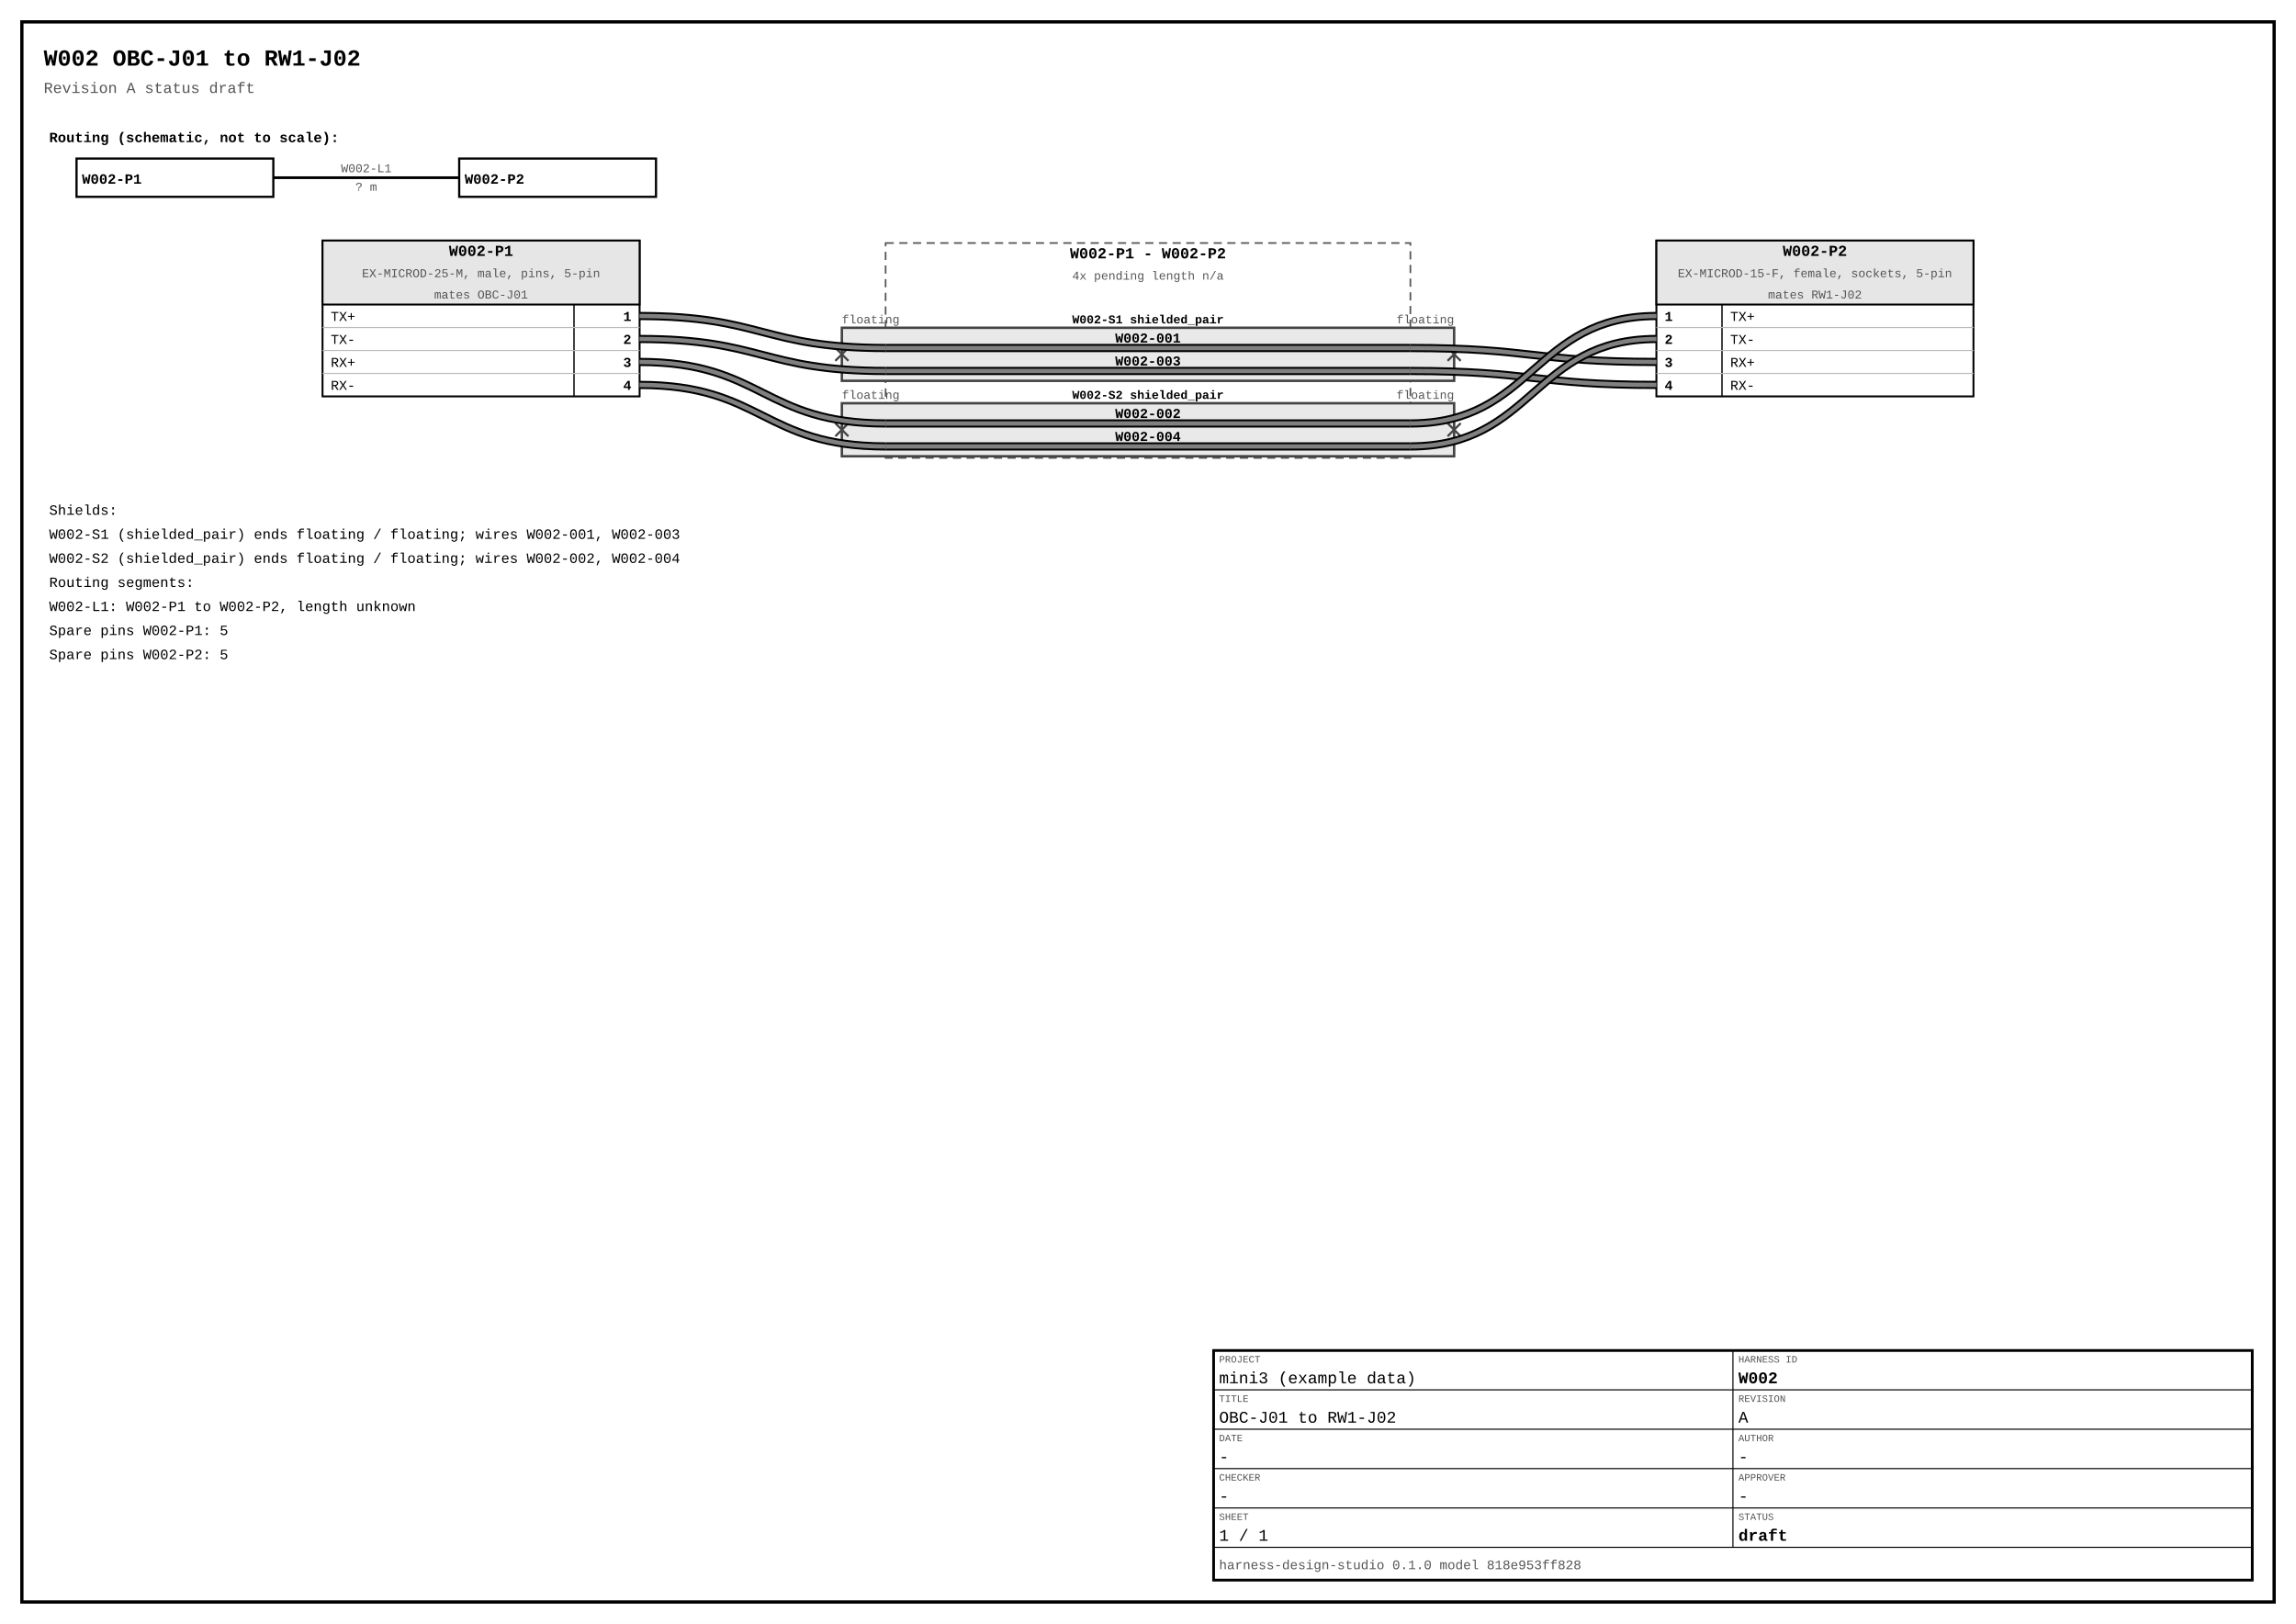
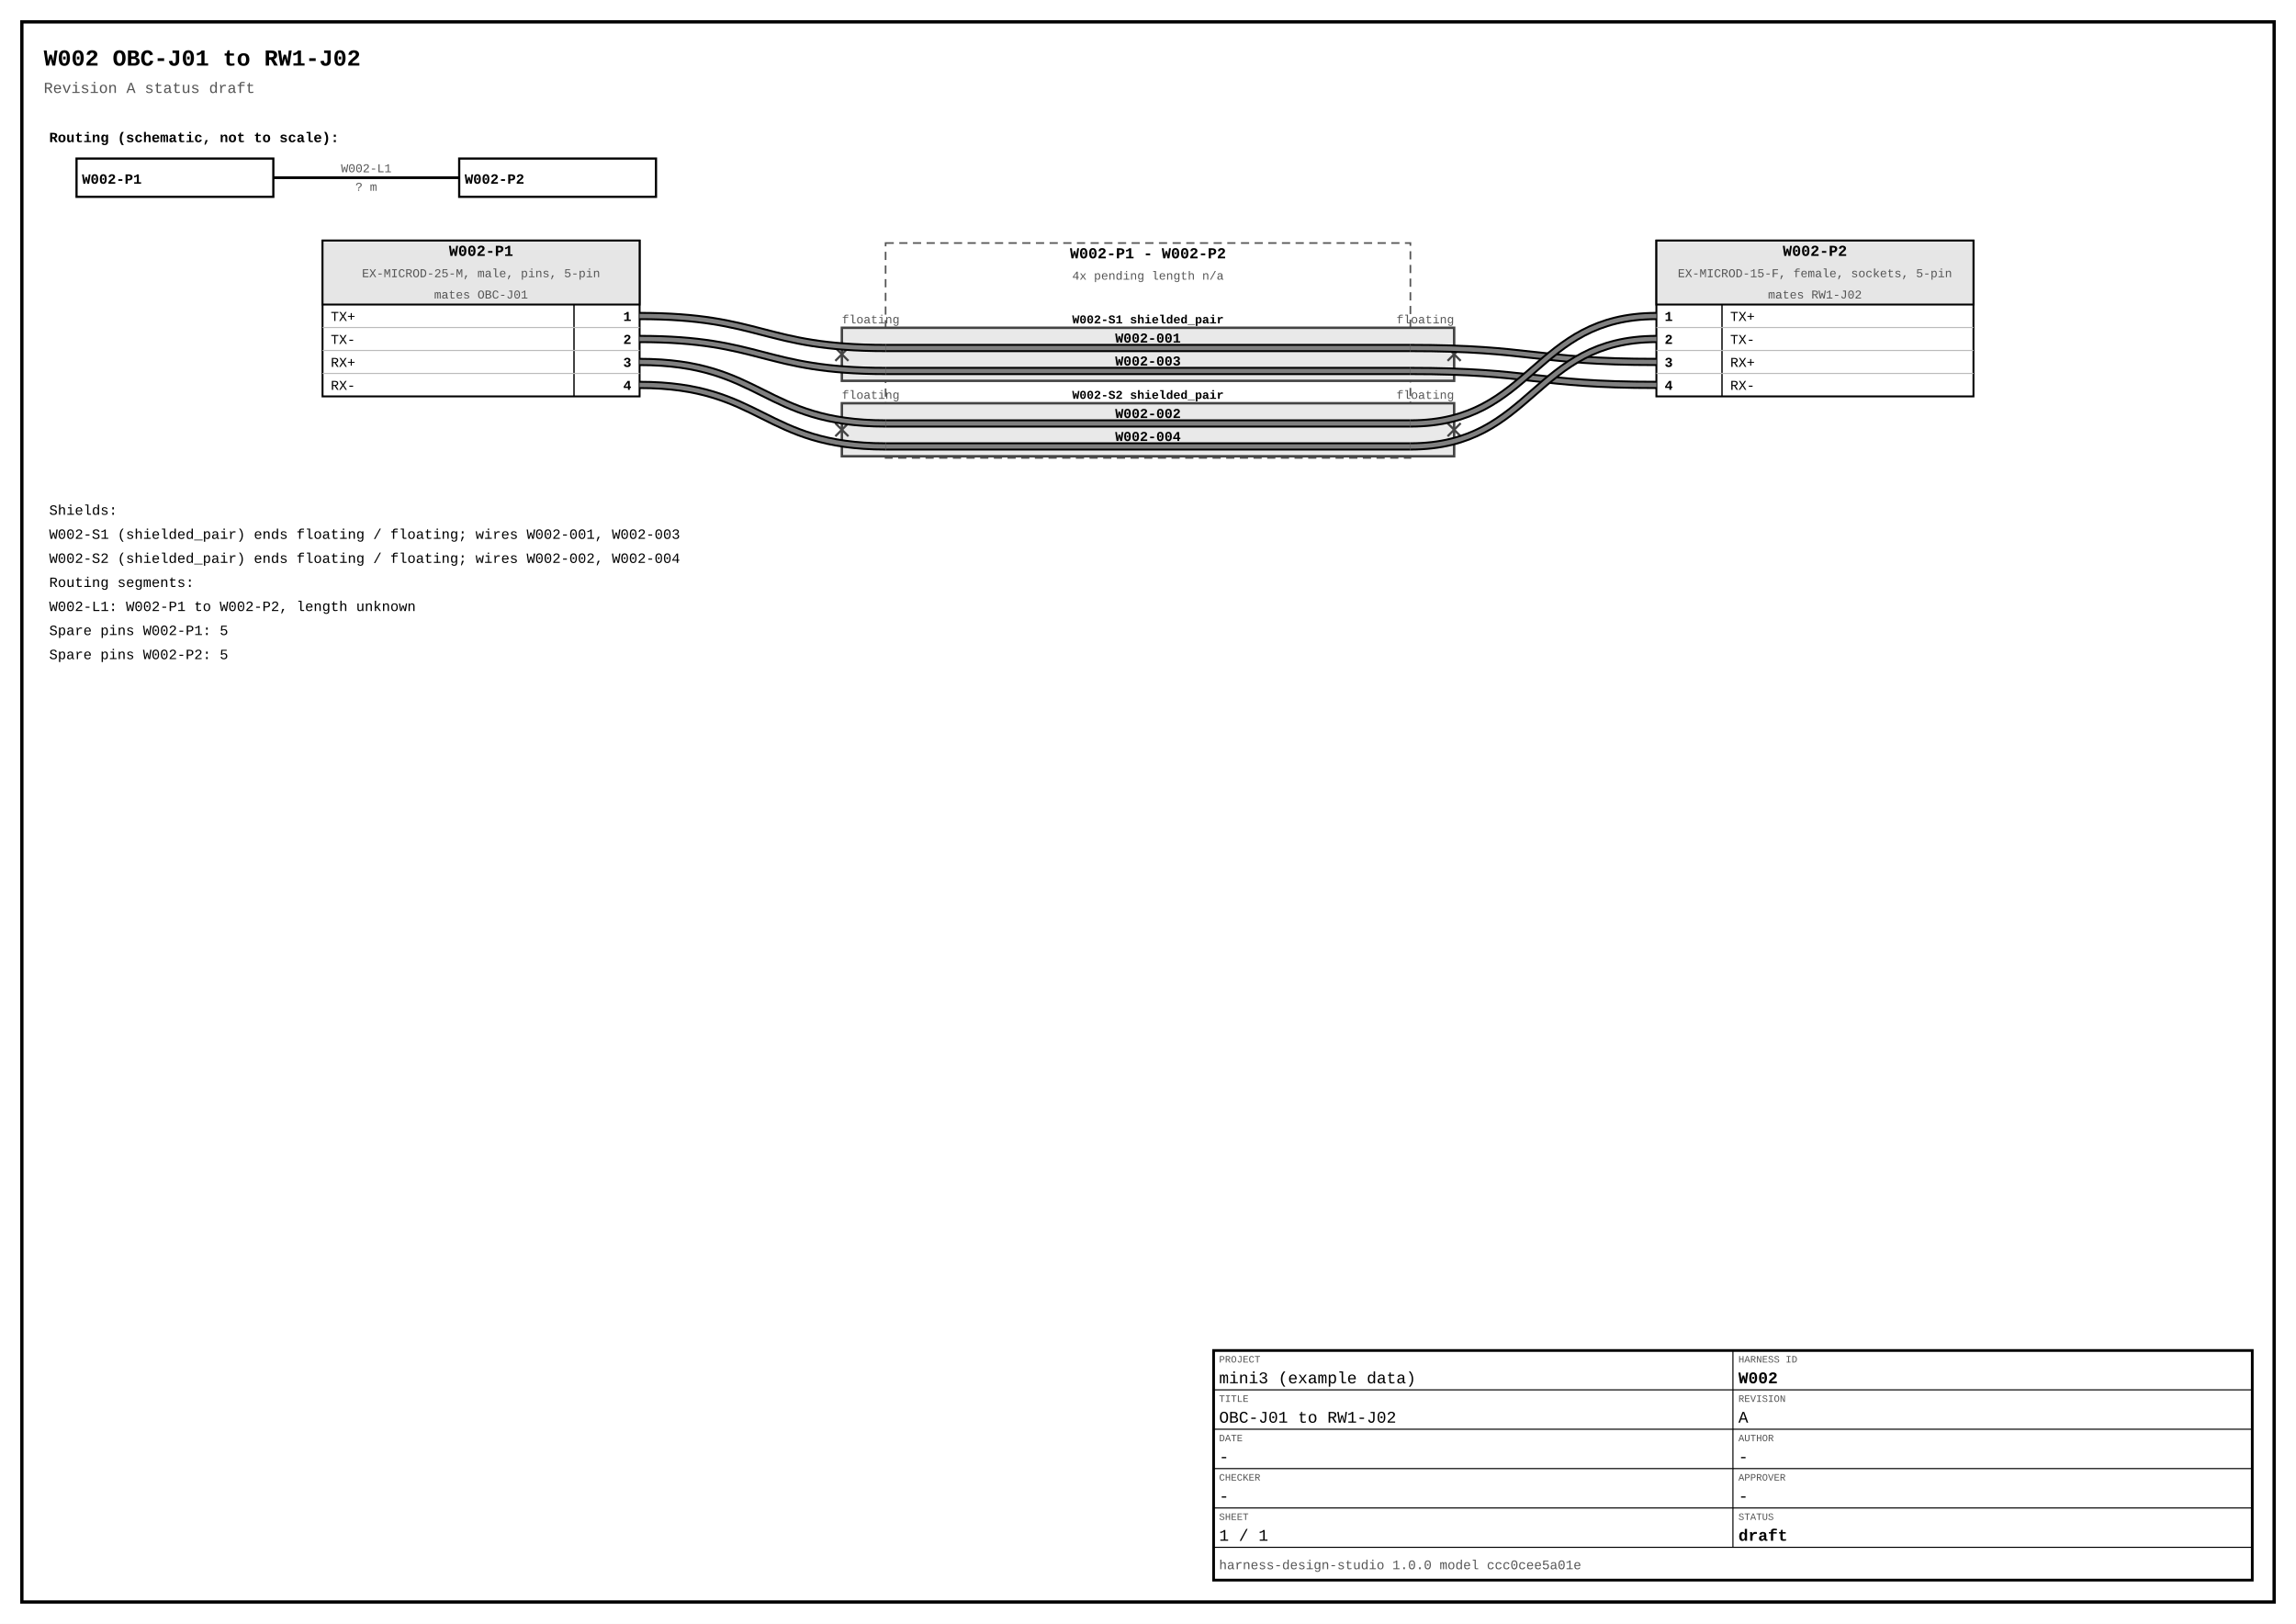
<svg xmlns="http://www.w3.org/2000/svg" width="420mm" height="297mm" viewBox="0 0 420 297" font-family="Courier New, Courier, monospace">
  <rect x="0" y="0" width="420" height="297" fill="#ffffff" />
  <rect x="4" y="4" width="412" height="289" fill="none" stroke="#000000" stroke-width="0.6" />
  <text x="8" y="12" font-size="4.2" font-weight="bold" text-anchor="start" fill="#000000">W002  OBC-J01 to RW1-J02</text>
  <text x="8" y="17" font-size="2.8" text-anchor="start" fill="#555555">Revision A  status draft</text>
  <text x="9" y="26" font-size="2.6" font-weight="bold" text-anchor="start" fill="#000000">Routing (schematic, not to scale):</text>
  <line x1="50" y1="32.5" x2="84" y2="32.5" stroke="#000000" stroke-width="0.5" />
  <text x="67" y="31.5" font-size="2.2" text-anchor="middle" fill="#555555">W002-L1</text>
  <text x="67" y="34.9" font-size="2.2" text-anchor="middle" fill="#555555">? m</text>
  <rect x="14" y="29" width="36" height="7" fill="#ffffff" stroke="#000000" stroke-width="0.4" />
  <text x="15" y="33.6" font-size="2.6" font-weight="bold" text-anchor="start" fill="#000000">W002-P1</text>
  <rect x="84" y="29" width="36" height="7" fill="#ffffff" stroke="#000000" stroke-width="0.4" />
  <text x="85" y="33.6" font-size="2.6" font-weight="bold" text-anchor="start" fill="#000000">W002-P2</text>
  <rect x="59" y="44" width="58" height="28.5" fill="#ffffff" stroke="#000000" stroke-width="0.35" />
  <rect x="59" y="44" width="58" height="11.7" fill="#e6e6e6" stroke="#000000" stroke-width="0.35" />
  <text x="88" y="46.8" font-size="2.8" font-weight="bold" text-anchor="middle" fill="#000000">W002-P1</text>
  <text x="88" y="50.7" font-size="2.2" text-anchor="middle" fill="#555555">EX-MICROD-25-M, male, pins, 5-pin</text>
  <text x="88" y="54.6" font-size="2.2" text-anchor="middle" fill="#555555">mates OBC-J01</text>
  <line x1="105" y1="55.7" x2="105" y2="72.5" stroke="#000000" stroke-width="0.25" />
  <line x1="59" y1="59.9" x2="117" y2="59.9" stroke="#bbbbbb" stroke-width="0.2" />
  <text x="60.5" y="58.7" font-size="2.5" text-anchor="start" fill="#000000" data-ref="sig/W002-P1/1">TX+</text>
  <text x="115.5" y="58.7" font-size="2.5" font-weight="bold" text-anchor="end" fill="#000000" data-ref="pin/W002-P1/1">1</text>
  <line x1="59" y1="64.1" x2="117" y2="64.1" stroke="#bbbbbb" stroke-width="0.2" />
  <text x="60.5" y="62.9" font-size="2.5" text-anchor="start" fill="#000000" data-ref="sig/W002-P1/2">TX-</text>
  <text x="115.5" y="62.9" font-size="2.5" font-weight="bold" text-anchor="end" fill="#000000" data-ref="pin/W002-P1/2">2</text>
  <line x1="59" y1="68.3" x2="117" y2="68.3" stroke="#bbbbbb" stroke-width="0.2" />
  <text x="60.5" y="67.1" font-size="2.5" text-anchor="start" fill="#000000" data-ref="sig/W002-P1/3">RX+</text>
  <text x="115.5" y="67.1" font-size="2.5" font-weight="bold" text-anchor="end" fill="#000000" data-ref="pin/W002-P1/3">3</text>
  <text x="60.5" y="71.3" font-size="2.5" text-anchor="start" fill="#000000" data-ref="sig/W002-P1/4">RX-</text>
  <text x="115.5" y="71.3" font-size="2.5" font-weight="bold" text-anchor="end" fill="#000000" data-ref="pin/W002-P1/4">4</text>
  <rect x="303" y="44" width="58" height="28.5" fill="#ffffff" stroke="#000000" stroke-width="0.35" />
  <rect x="303" y="44" width="58" height="11.7" fill="#e6e6e6" stroke="#000000" stroke-width="0.35" />
  <text x="332" y="46.8" font-size="2.8" font-weight="bold" text-anchor="middle" fill="#000000">W002-P2</text>
  <text x="332" y="50.7" font-size="2.2" text-anchor="middle" fill="#555555">EX-MICROD-15-F, female, sockets, 5-pin</text>
  <text x="332" y="54.6" font-size="2.2" text-anchor="middle" fill="#555555">mates RW1-J02</text>
  <line x1="315" y1="55.7" x2="315" y2="72.5" stroke="#000000" stroke-width="0.25" />
  <line x1="303" y1="59.9" x2="361" y2="59.9" stroke="#bbbbbb" stroke-width="0.2" />
  <text x="304.5" y="58.7" font-size="2.5" font-weight="bold" text-anchor="start" fill="#000000" data-ref="pin/W002-P2/1">1</text>
  <text x="316.5" y="58.7" font-size="2.5" text-anchor="start" fill="#000000" data-ref="sig/W002-P2/1">TX+</text>
  <line x1="303" y1="64.1" x2="361" y2="64.1" stroke="#bbbbbb" stroke-width="0.2" />
  <text x="304.5" y="62.9" font-size="2.5" font-weight="bold" text-anchor="start" fill="#000000" data-ref="pin/W002-P2/2">2</text>
  <text x="316.5" y="62.9" font-size="2.5" text-anchor="start" fill="#000000" data-ref="sig/W002-P2/2">TX-</text>
  <line x1="303" y1="68.3" x2="361" y2="68.3" stroke="#bbbbbb" stroke-width="0.2" />
  <text x="304.5" y="67.1" font-size="2.5" font-weight="bold" text-anchor="start" fill="#000000" data-ref="pin/W002-P2/3">3</text>
  <text x="316.5" y="67.1" font-size="2.5" text-anchor="start" fill="#000000" data-ref="sig/W002-P2/3">RX+</text>
  <text x="304.5" y="71.3" font-size="2.5" font-weight="bold" text-anchor="start" fill="#000000" data-ref="pin/W002-P2/4">4</text>
  <text x="316.5" y="71.3" font-size="2.5" text-anchor="start" fill="#000000" data-ref="sig/W002-P2/4">RX-</text>
  <rect x="162" y="44.45" width="96" height="39.3" fill="none" stroke="#555555" stroke-width="0.3" stroke-dasharray="1.5 1" />
  <text x="210" y="47.25" font-size="2.8" font-weight="bold" text-anchor="middle" fill="#000000">W002-P1 - W002-P2</text>
  <text x="210" y="51.15" font-size="2.2" text-anchor="middle" fill="#555555">4x  pending  length n/a</text>
  <rect x="154" y="59.95" width="112" height="9.7" fill="#e9e9e9" stroke="#444444" stroke-width="0.45" />
  <text x="210" y="59.15" font-size="2.2" font-weight="bold" text-anchor="middle" fill="#000000">W002-S1  shielded_pair</text>
  <text x="154" y="59.15" font-size="2.2" text-anchor="start" fill="#555555">floating</text>
  <text x="266" y="59.15" font-size="2.2" text-anchor="end" fill="#555555">floating</text>
  <line x1="152.8" y1="63.6" x2="155.2" y2="66" stroke="#444444" stroke-width="0.4" />
  <line x1="152.8" y1="66" x2="155.2" y2="63.6" stroke="#444444" stroke-width="0.4" />
  <line x1="264.8" y1="63.6" x2="267.2" y2="66" stroke="#444444" stroke-width="0.4" />
  <line x1="264.8" y1="66" x2="267.2" y2="63.6" stroke="#444444" stroke-width="0.4" />
  <rect x="154" y="73.75" width="112" height="9.7" fill="#e9e9e9" stroke="#444444" stroke-width="0.45" />
  <text x="210" y="72.95" font-size="2.2" font-weight="bold" text-anchor="middle" fill="#000000">W002-S2  shielded_pair</text>
  <text x="154" y="72.95" font-size="2.2" text-anchor="start" fill="#555555">floating</text>
  <text x="266" y="72.95" font-size="2.2" text-anchor="end" fill="#555555">floating</text>
  <line x1="152.8" y1="77.4" x2="155.2" y2="79.8" stroke="#444444" stroke-width="0.4" />
  <line x1="152.8" y1="79.8" x2="155.2" y2="77.4" stroke="#444444" stroke-width="0.4" />
  <line x1="264.8" y1="77.4" x2="267.2" y2="79.8" stroke="#444444" stroke-width="0.4" />
  <line x1="264.8" y1="79.8" x2="267.2" y2="77.4" stroke="#444444" stroke-width="0.4" />
  <path d="M 117 57.8 C 139.5 57.8 139.5 63.65 162 63.65" fill="none" stroke="#000000" stroke-width="1.5" />
  <line x1="162" y1="63.65" x2="258" y2="63.65" stroke="#000000" stroke-width="1.5" />
  <path d="M 258 63.65 C 280.5 63.65 280.5 66.2 303 66.2" fill="none" stroke="#000000" stroke-width="1.5" />
  <path d="M 117 57.8 C 139.5 57.8 139.5 63.65 162 63.65" fill="none" stroke="#808080" stroke-width="0.8" />
  <line x1="162" y1="63.65" x2="258" y2="63.65" stroke="#808080" stroke-width="0.8" />
  <path d="M 258 63.65 C 280.5 63.65 280.5 66.2 303 66.2" fill="none" stroke="#808080" stroke-width="0.8" />
  <text x="210" y="62.65" font-size="2.5" font-weight="bold" text-anchor="middle" fill="#000000">W002-001</text>
  <path d="M 117 62 C 139.5 62 139.5 67.85 162 67.85" fill="none" stroke="#000000" stroke-width="1.5" />
  <line x1="162" y1="67.85" x2="258" y2="67.85" stroke="#000000" stroke-width="1.5" />
  <path d="M 258 67.85 C 280.5 67.85 280.5 70.4 303 70.4" fill="none" stroke="#000000" stroke-width="1.5" />
  <path d="M 117 62 C 139.5 62 139.5 67.85 162 67.85" fill="none" stroke="#808080" stroke-width="0.8" />
  <line x1="162" y1="67.85" x2="258" y2="67.85" stroke="#808080" stroke-width="0.8" />
  <path d="M 258 67.85 C 280.5 67.85 280.5 70.4 303 70.4" fill="none" stroke="#808080" stroke-width="0.8" />
  <text x="210" y="66.85" font-size="2.5" font-weight="bold" text-anchor="middle" fill="#000000">W002-003</text>
  <path d="M 117 66.2 C 139.5 66.2 139.5 77.45 162 77.45" fill="none" stroke="#000000" stroke-width="1.5" />
  <line x1="162" y1="77.45" x2="258" y2="77.45" stroke="#000000" stroke-width="1.5" />
  <path d="M 258 77.45 C 280.5 77.45 280.5 57.8 303 57.8" fill="none" stroke="#000000" stroke-width="1.5" />
  <path d="M 117 66.2 C 139.5 66.2 139.5 77.45 162 77.45" fill="none" stroke="#808080" stroke-width="0.8" />
  <line x1="162" y1="77.45" x2="258" y2="77.45" stroke="#808080" stroke-width="0.8" />
  <path d="M 258 77.45 C 280.5 77.45 280.5 57.8 303 57.8" fill="none" stroke="#808080" stroke-width="0.8" />
  <text x="210" y="76.45" font-size="2.5" font-weight="bold" text-anchor="middle" fill="#000000">W002-002</text>
  <path d="M 117 70.4 C 139.5 70.4 139.5 81.65 162 81.65" fill="none" stroke="#000000" stroke-width="1.5" />
  <line x1="162" y1="81.65" x2="258" y2="81.65" stroke="#000000" stroke-width="1.5" />
  <path d="M 258 81.65 C 280.5 81.65 280.5 62 303 62" fill="none" stroke="#000000" stroke-width="1.5" />
  <path d="M 117 70.4 C 139.5 70.4 139.5 81.65 162 81.65" fill="none" stroke="#808080" stroke-width="0.8" />
  <line x1="162" y1="81.65" x2="258" y2="81.65" stroke="#808080" stroke-width="0.8" />
  <path d="M 258 81.65 C 280.5 81.65 280.5 62 303 62" fill="none" stroke="#808080" stroke-width="0.8" />
  <text x="210" y="80.65" font-size="2.5" font-weight="bold" text-anchor="middle" fill="#000000">W002-004</text>
  <text x="9" y="94.15" font-size="2.6" text-anchor="start" fill="#000000">Shields:</text>
  <text x="9" y="98.55" font-size="2.6" text-anchor="start" fill="#000000">  W002-S1 (shielded_pair) ends floating / floating; wires W002-001, W002-003</text>
  <text x="9" y="102.95" font-size="2.6" text-anchor="start" fill="#000000">  W002-S2 (shielded_pair) ends floating / floating; wires W002-002, W002-004</text>
  <text x="9" y="107.35" font-size="2.6" text-anchor="start" fill="#000000">Routing segments:</text>
  <text x="9" y="111.75" font-size="2.6" text-anchor="start" fill="#000000">  W002-L1: W002-P1 to W002-P2, length unknown</text>
  <text x="9" y="116.15" font-size="2.6" text-anchor="start" fill="#000000">Spare pins W002-P1: 5</text>
  <text x="9" y="120.55" font-size="2.6" text-anchor="start" fill="#000000">Spare pins W002-P2: 5</text>
  <rect x="222" y="247" width="190" height="42" fill="none" stroke="#000000" stroke-width="0.5" />
  <line x1="222" y1="247" x2="317" y2="247" stroke="#000000" stroke-width="0.2" />
  <text x="223" y="249.2" font-size="1.8" text-anchor="start" fill="#555555">PROJECT</text>
  <text x="223" y="253" font-size="3" text-anchor="start" fill="#000000">mini3 (example data)</text>
  <line x1="317" y1="247" x2="412" y2="247" stroke="#000000" stroke-width="0.2" />
  <text x="318" y="249.2" font-size="1.8" text-anchor="start" fill="#555555">HARNESS ID</text>
  <text x="318" y="253" font-size="3" font-weight="bold" text-anchor="start" fill="#000000">W002</text>
  <line x1="222" y1="254.2" x2="317" y2="254.2" stroke="#000000" stroke-width="0.2" />
  <text x="223" y="256.4" font-size="1.8" text-anchor="start" fill="#555555">TITLE</text>
  <text x="223" y="260.2" font-size="3" text-anchor="start" fill="#000000">OBC-J01 to RW1-J02</text>
  <line x1="317" y1="254.2" x2="412" y2="254.2" stroke="#000000" stroke-width="0.2" />
  <text x="318" y="256.4" font-size="1.8" text-anchor="start" fill="#555555">REVISION</text>
  <text x="318" y="260.2" font-size="3" text-anchor="start" fill="#000000">A</text>
  <line x1="222" y1="261.4" x2="317" y2="261.4" stroke="#000000" stroke-width="0.2" />
  <text x="223" y="263.6" font-size="1.8" text-anchor="start" fill="#555555">DATE</text>
  <text x="223" y="267.4" font-size="3" text-anchor="start" fill="#000000">-</text>
  <line x1="317" y1="261.4" x2="412" y2="261.4" stroke="#000000" stroke-width="0.2" />
  <text x="318" y="263.6" font-size="1.8" text-anchor="start" fill="#555555">AUTHOR</text>
  <text x="318" y="267.4" font-size="3" text-anchor="start" fill="#000000">-</text>
  <line x1="222" y1="268.6" x2="317" y2="268.6" stroke="#000000" stroke-width="0.2" />
  <text x="223" y="270.8" font-size="1.8" text-anchor="start" fill="#555555">CHECKER</text>
  <text x="223" y="274.6" font-size="3" text-anchor="start" fill="#000000">-</text>
  <line x1="317" y1="268.6" x2="412" y2="268.6" stroke="#000000" stroke-width="0.2" />
  <text x="318" y="270.8" font-size="1.8" text-anchor="start" fill="#555555">APPROVER</text>
  <text x="318" y="274.6" font-size="3" text-anchor="start" fill="#000000">-</text>
  <line x1="222" y1="275.8" x2="317" y2="275.8" stroke="#000000" stroke-width="0.2" />
  <text x="223" y="278" font-size="1.8" text-anchor="start" fill="#555555">SHEET</text>
  <text x="223" y="281.8" font-size="3" text-anchor="start" fill="#000000">1 / 1</text>
  <line x1="317" y1="275.8" x2="412" y2="275.8" stroke="#000000" stroke-width="0.2" />
  <text x="318" y="278" font-size="1.8" text-anchor="start" fill="#555555">STATUS</text>
  <text x="318" y="281.8" font-size="3" font-weight="bold" text-anchor="start" fill="#000000">draft</text>
  <line x1="317" y1="247" x2="317" y2="283" stroke="#000000" stroke-width="0.2" />
  <line x1="222" y1="283" x2="412" y2="283" stroke="#000000" stroke-width="0.2" />
-   <text x="223" y="287" font-size="2.4" text-anchor="start" fill="#555555">harness-design-studio 0.1.0 model 818e953ff828</text>
+   <text x="223" y="287" font-size="2.4" text-anchor="start" fill="#555555">harness-design-studio 1.0.0 model ccc0cee5a01e</text>
</svg>
